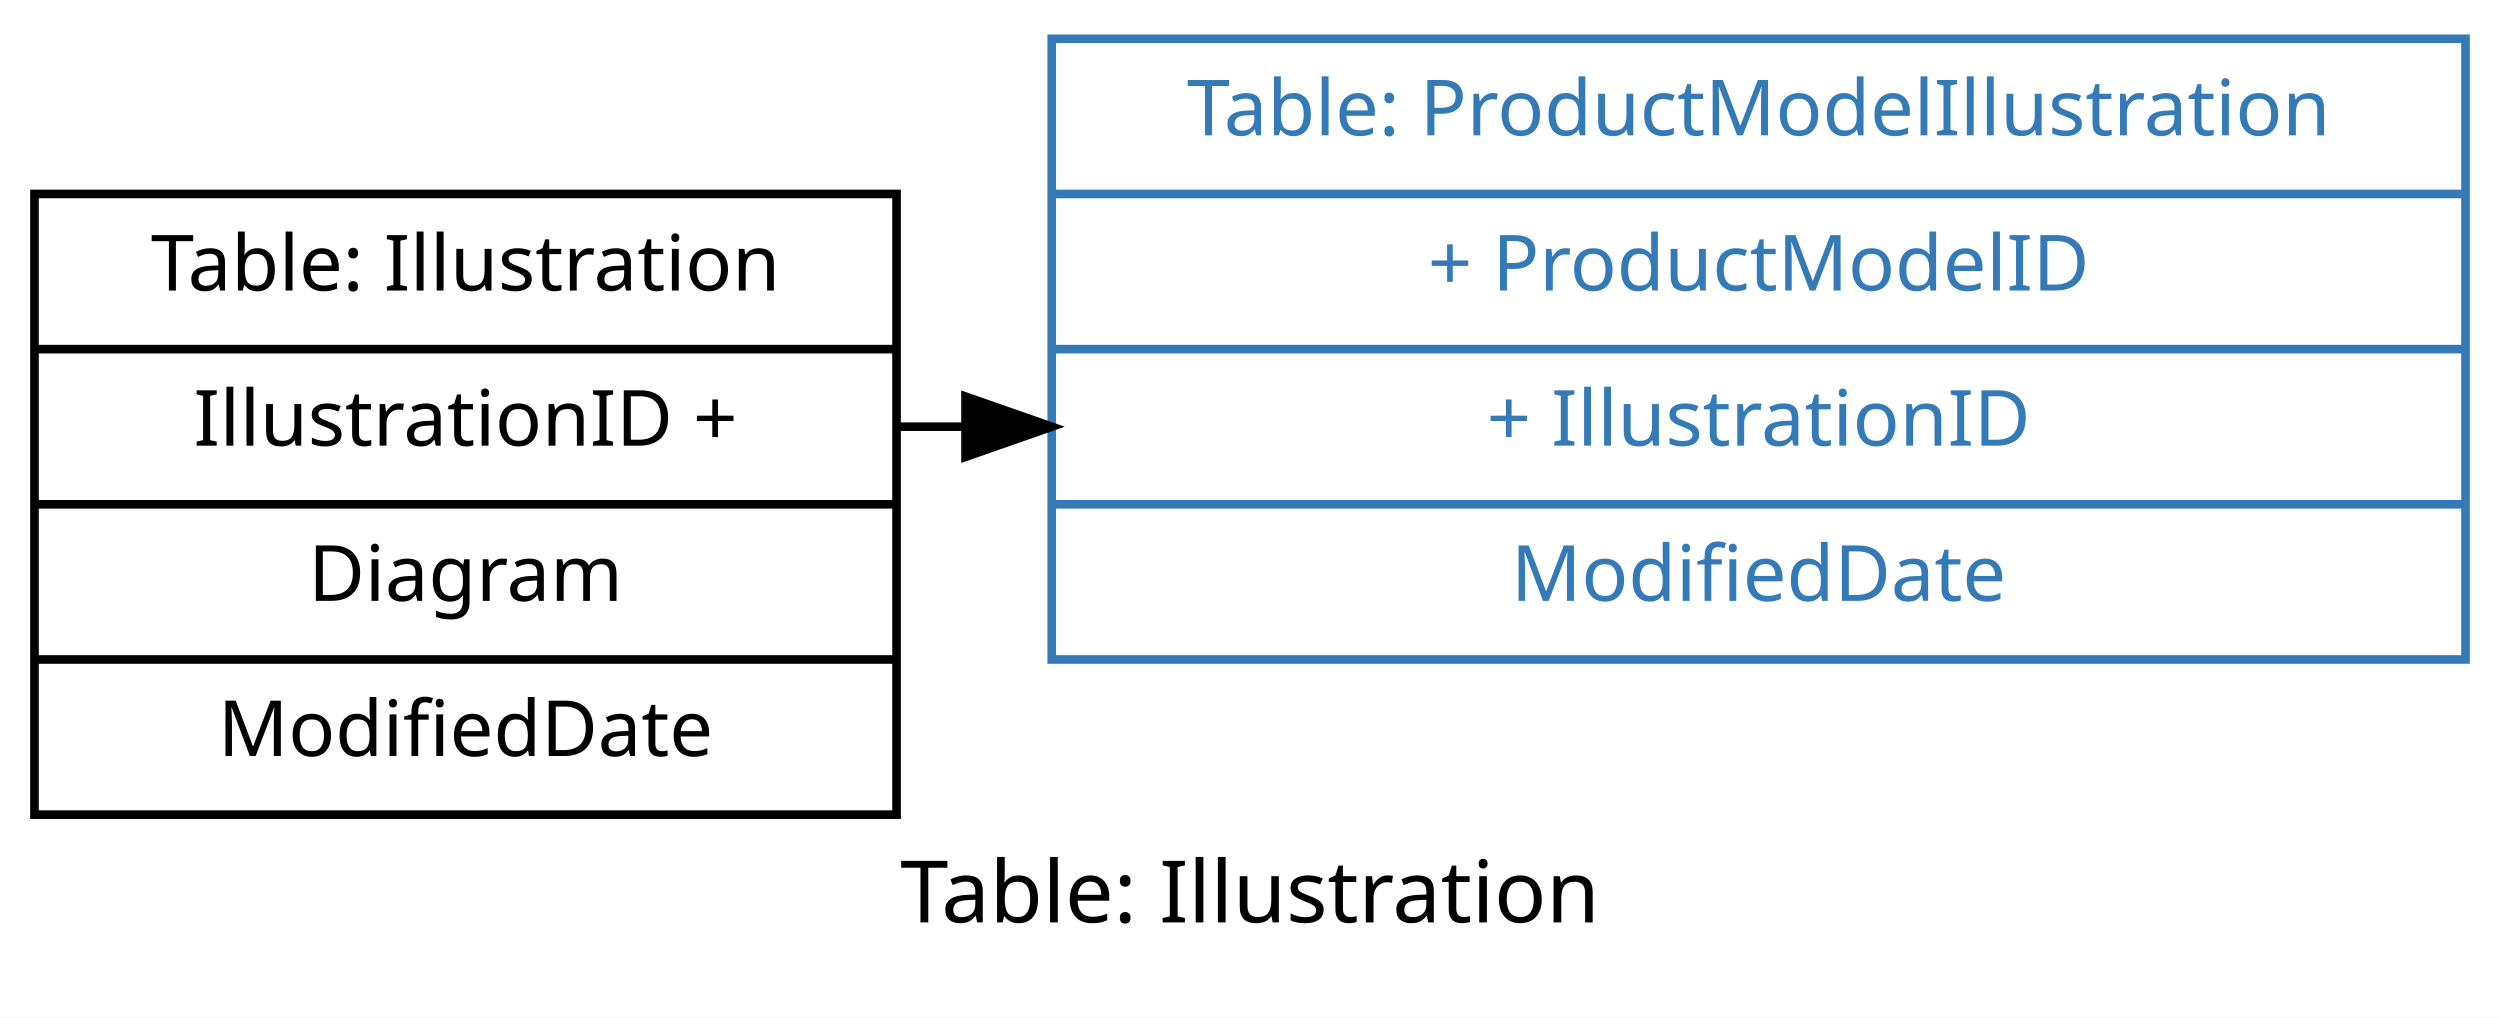
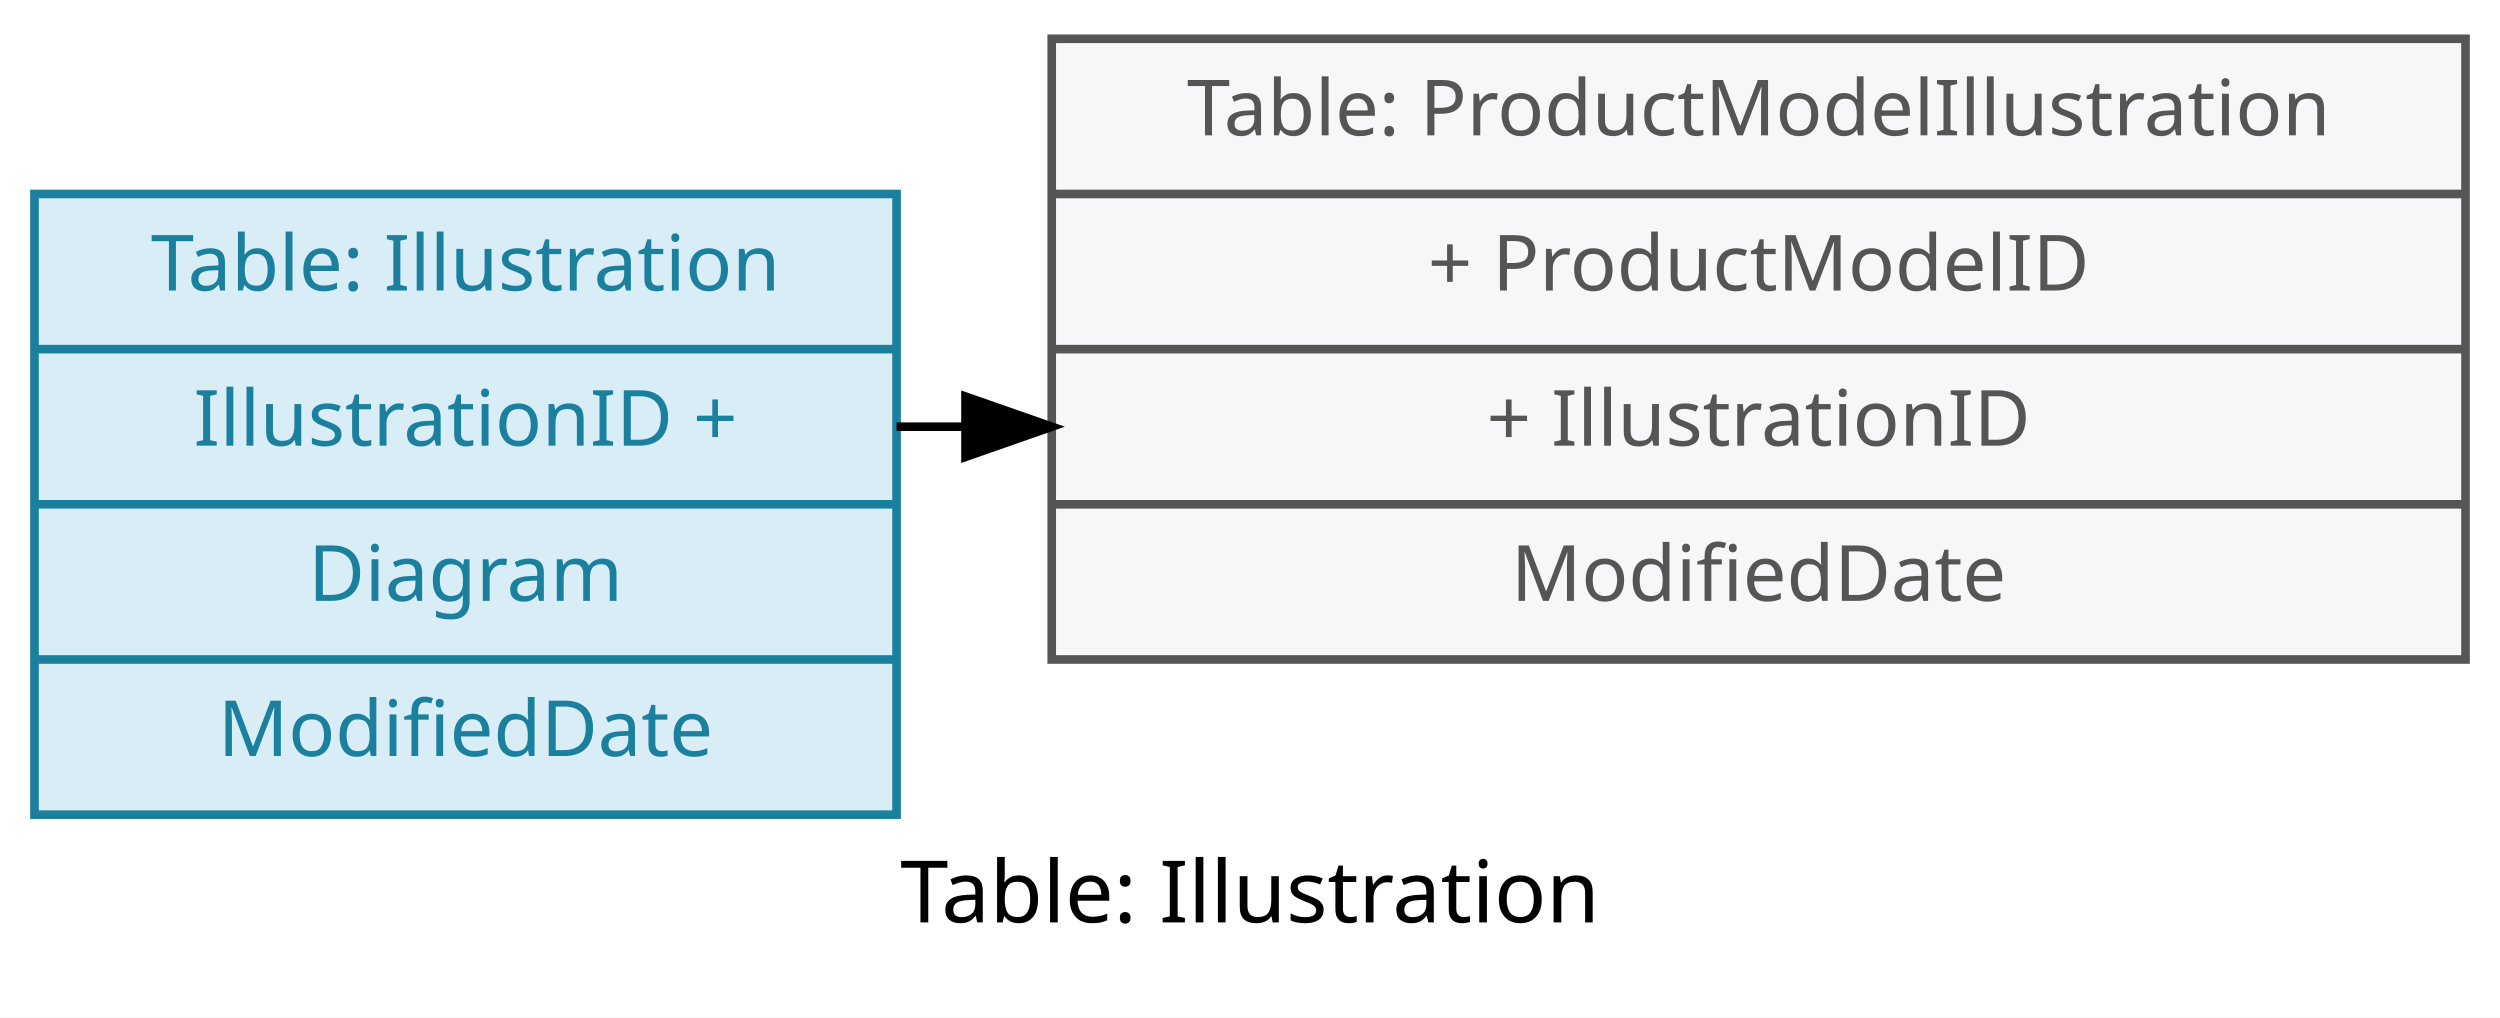
<svg xmlns="http://www.w3.org/2000/svg" width="290pt" height="118pt" viewBox="0.00 0.00 290.00 118.00">
  <g id="graph0" class="graph" transform="scale(1 1) rotate(0) translate(4 114)">
    <polygon fill="white" stroke="none" points="-4,4 -4,-114 286,-114 286,4 -4,4" />
    <text text-anchor="middle" x="141" y="-7" font-family="Verdana" font-size="10.00">Table: Illustration</text>
    <g id="node1" class="node">
-       <polygon fill="none" stroke="black" points="0,-19.5 0,-91.5 100,-91.5 100,-19.5 0,-19.5" />
-       <text text-anchor="middle" x="50" y="-80.3" font-family="Verdana" font-size="9.00">Table: Illustration</text>
-       <polyline fill="none" stroke="black" points="0,-73.5 100,-73.5 " />
-       <text text-anchor="middle" x="50" y="-62.3" font-family="Verdana" font-size="9.00">IllustrationID +</text>
-       <polyline fill="none" stroke="black" points="0,-55.5 100,-55.5 " />
-       <text text-anchor="middle" x="50" y="-44.3" font-family="Verdana" font-size="9.00">Diagram</text>
-       <polyline fill="none" stroke="black" points="0,-37.5 100,-37.5 " />
-       <text text-anchor="middle" x="50" y="-26.3" font-family="Verdana" font-size="9.00">ModifiedDate</text>
+       <polygon fill="#d9edf7" stroke="#1b809e" points="0,-19.5 0,-91.5 100,-91.5 100,-19.5 0,-19.5" />
+       <text text-anchor="middle" x="50" y="-80.3" font-family="Verdana" font-size="9.00" fill="#1b809e">Table: Illustration</text>
+       <polyline fill="none" stroke="#1b809e" points="0,-73.5 100,-73.5 " />
+       <text text-anchor="middle" x="50" y="-62.3" font-family="Verdana" font-size="9.00" fill="#1b809e">IllustrationID +</text>
+       <polyline fill="none" stroke="#1b809e" points="0,-55.5 100,-55.5 " />
+       <text text-anchor="middle" x="50" y="-44.3" font-family="Verdana" font-size="9.00" fill="#1b809e">Diagram</text>
+       <polyline fill="none" stroke="#1b809e" points="0,-37.5 100,-37.5 " />
+       <text text-anchor="middle" x="50" y="-26.3" font-family="Verdana" font-size="9.00" fill="#1b809e">ModifiedDate</text>
    </g>
    <g id="node2" class="node">
-       <polygon fill="none" stroke="#337ab7" points="118,-37.5 118,-109.5 282,-109.5 282,-37.5 118,-37.5" />
-       <text text-anchor="middle" x="200" y="-98.3" font-family="Verdana" font-size="9.00" fill="#337ab7">Table: ProductModelIllustration</text>
-       <polyline fill="none" stroke="#337ab7" points="118,-91.5 282,-91.5 " />
-       <text text-anchor="middle" x="200" y="-80.3" font-family="Verdana" font-size="9.00" fill="#337ab7">+ ProductModelID</text>
-       <polyline fill="none" stroke="#337ab7" points="118,-73.5 282,-73.5 " />
-       <text text-anchor="middle" x="200" y="-62.3" font-family="Verdana" font-size="9.00" fill="#337ab7">+ IllustrationID</text>
-       <polyline fill="none" stroke="#337ab7" points="118,-55.5 282,-55.5 " />
-       <text text-anchor="middle" x="200" y="-44.3" font-family="Verdana" font-size="9.00" fill="#337ab7">ModifiedDate</text>
+       <polygon fill="#f7f7f9" stroke="#555555" points="118,-37.5 118,-109.5 282,-109.5 282,-37.5 118,-37.5" />
+       <text text-anchor="middle" x="200" y="-98.3" font-family="Verdana" font-size="9.00" fill="#555555">Table: ProductModelIllustration</text>
+       <polyline fill="none" stroke="#555555" points="118,-91.5 282,-91.5 " />
+       <text text-anchor="middle" x="200" y="-80.3" font-family="Verdana" font-size="9.00" fill="#555555">+ ProductModelID</text>
+       <polyline fill="none" stroke="#555555" points="118,-73.5 282,-73.5 " />
+       <text text-anchor="middle" x="200" y="-62.3" font-family="Verdana" font-size="9.00" fill="#555555">+ IllustrationID</text>
+       <polyline fill="none" stroke="#555555" points="118,-55.5 282,-55.5 " />
+       <text text-anchor="middle" x="200" y="-44.3" font-family="Verdana" font-size="9.00" fill="#555555">ModifiedDate</text>
    </g>
    <g id="edge1" class="edge">
      <path fill="none" stroke="black" d="M100,-64.5C103.25,-64.5 105.51,-64.5 107.584,-64.5" />
      <polygon fill="black" stroke="black" points="108,-68 118,-64.5 108,-61 108,-68" />
    </g>
  </g>
</svg>
